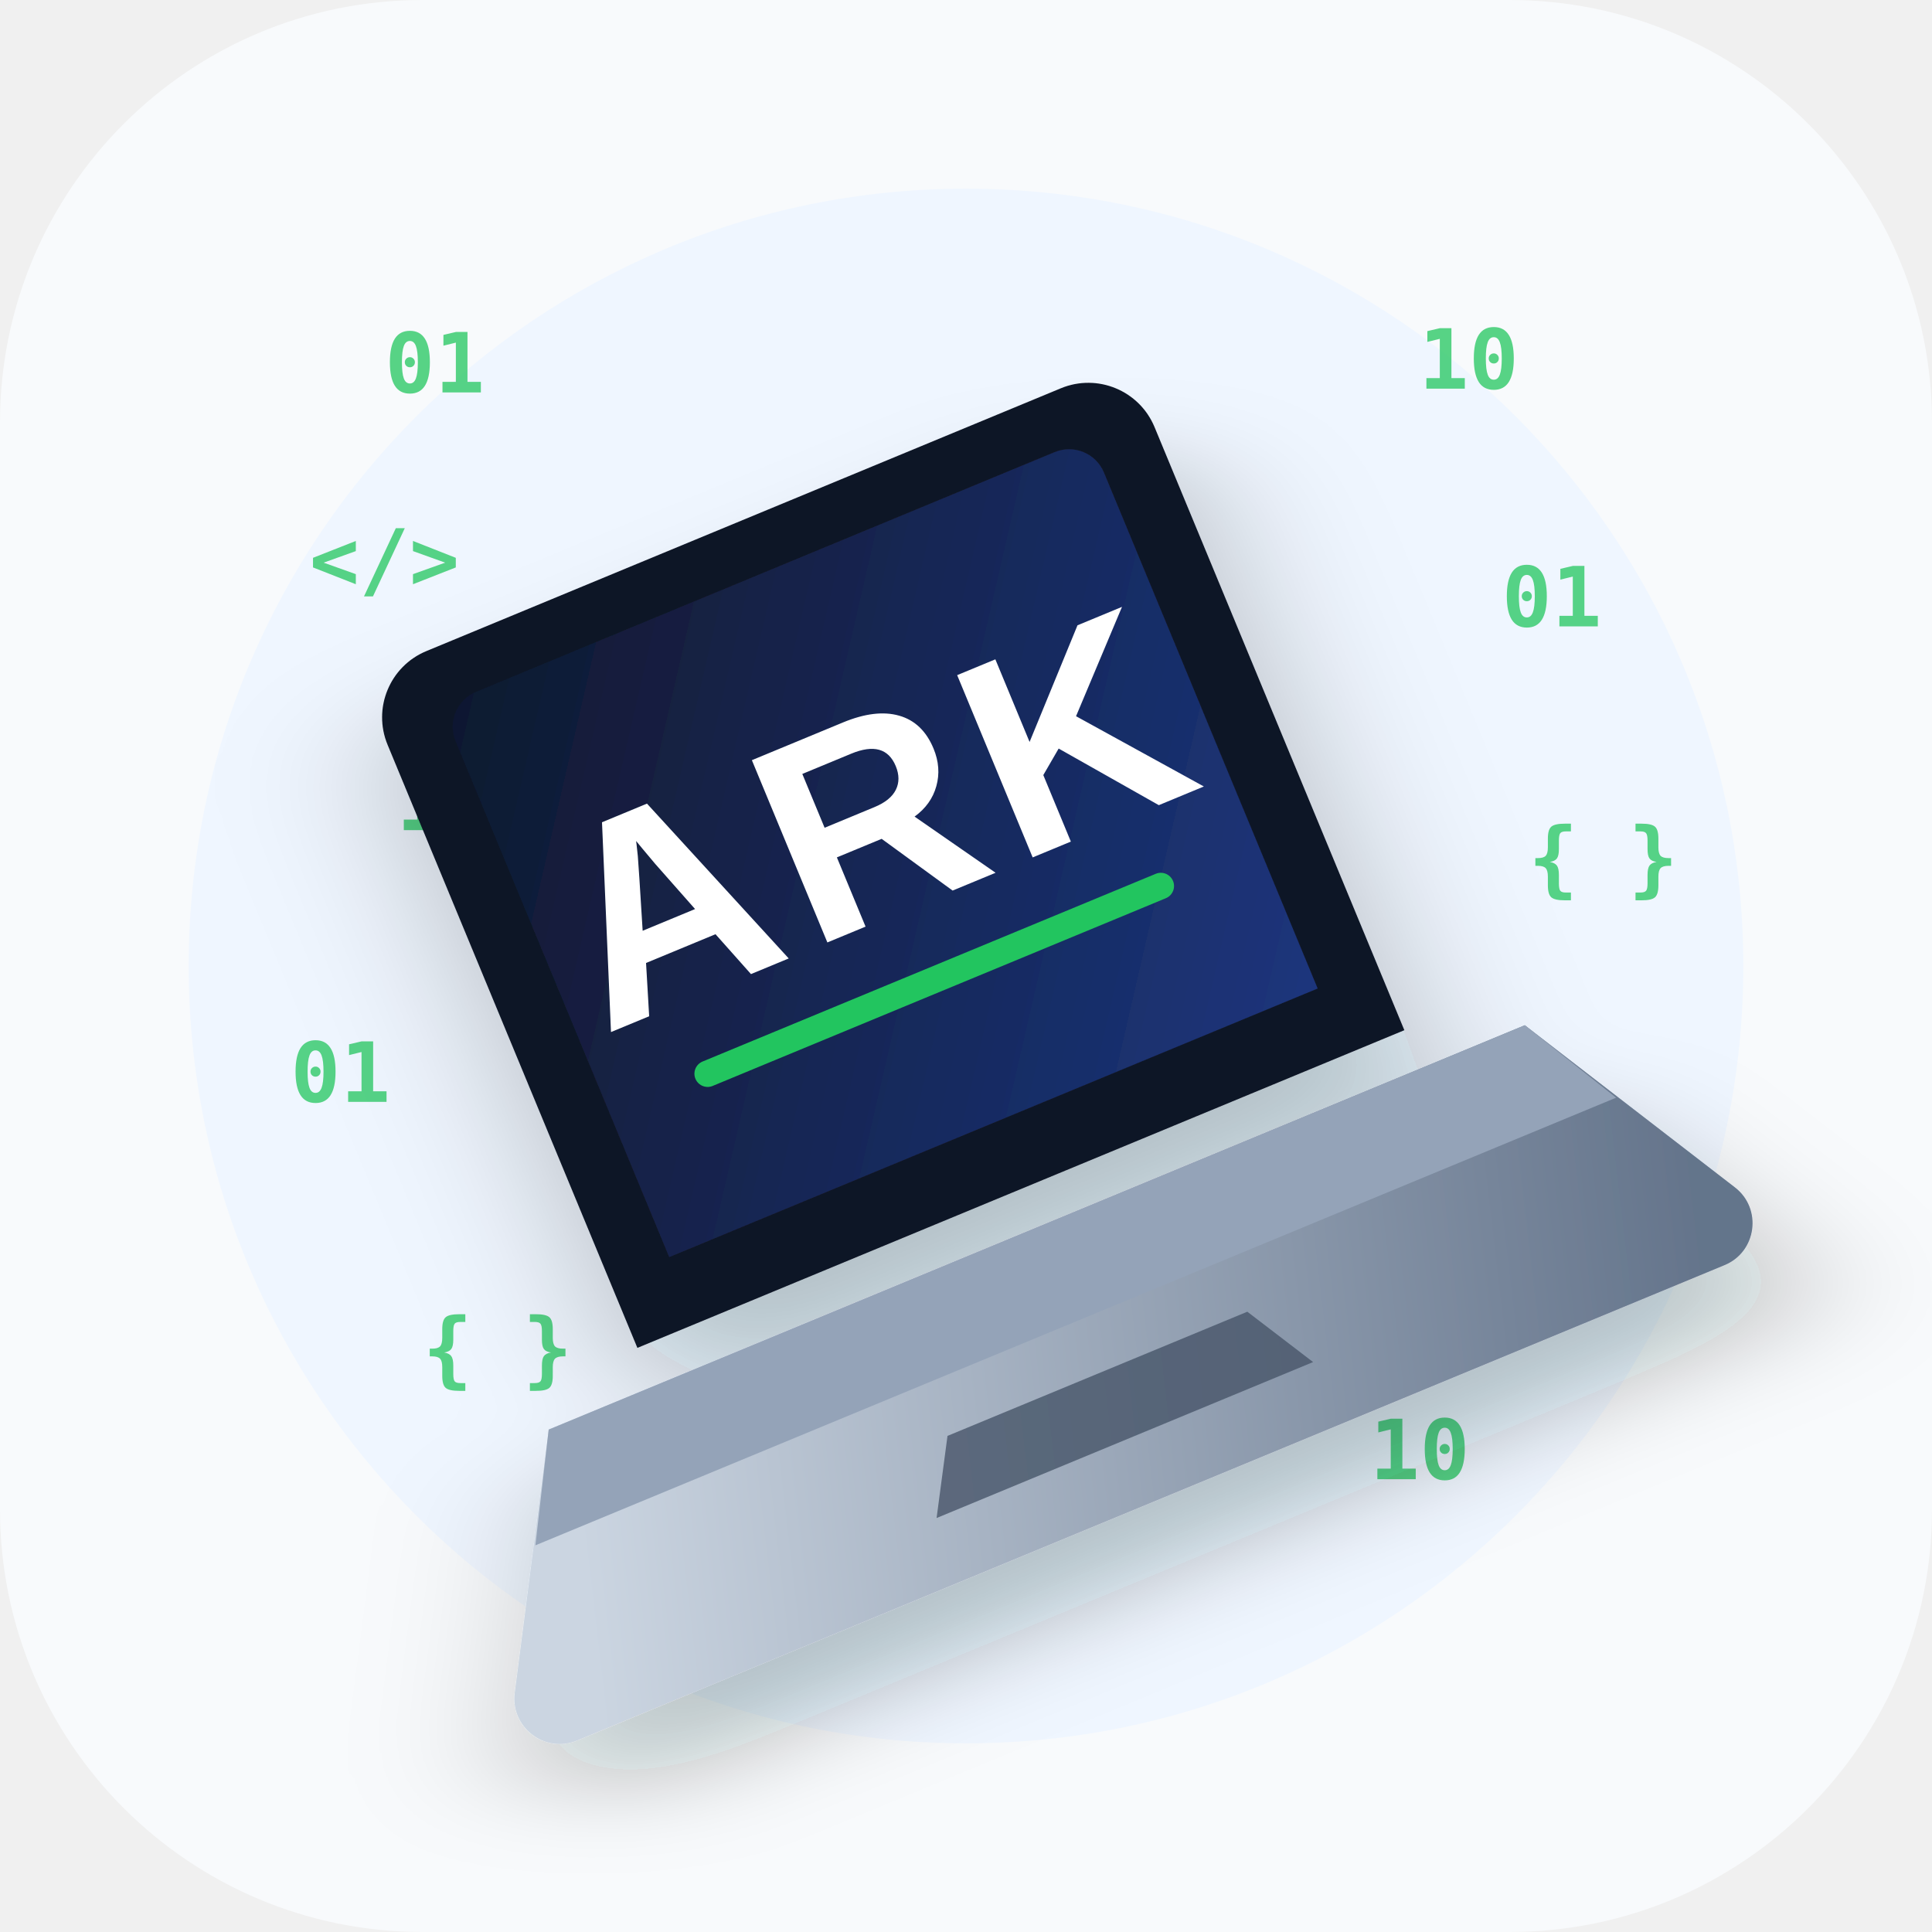
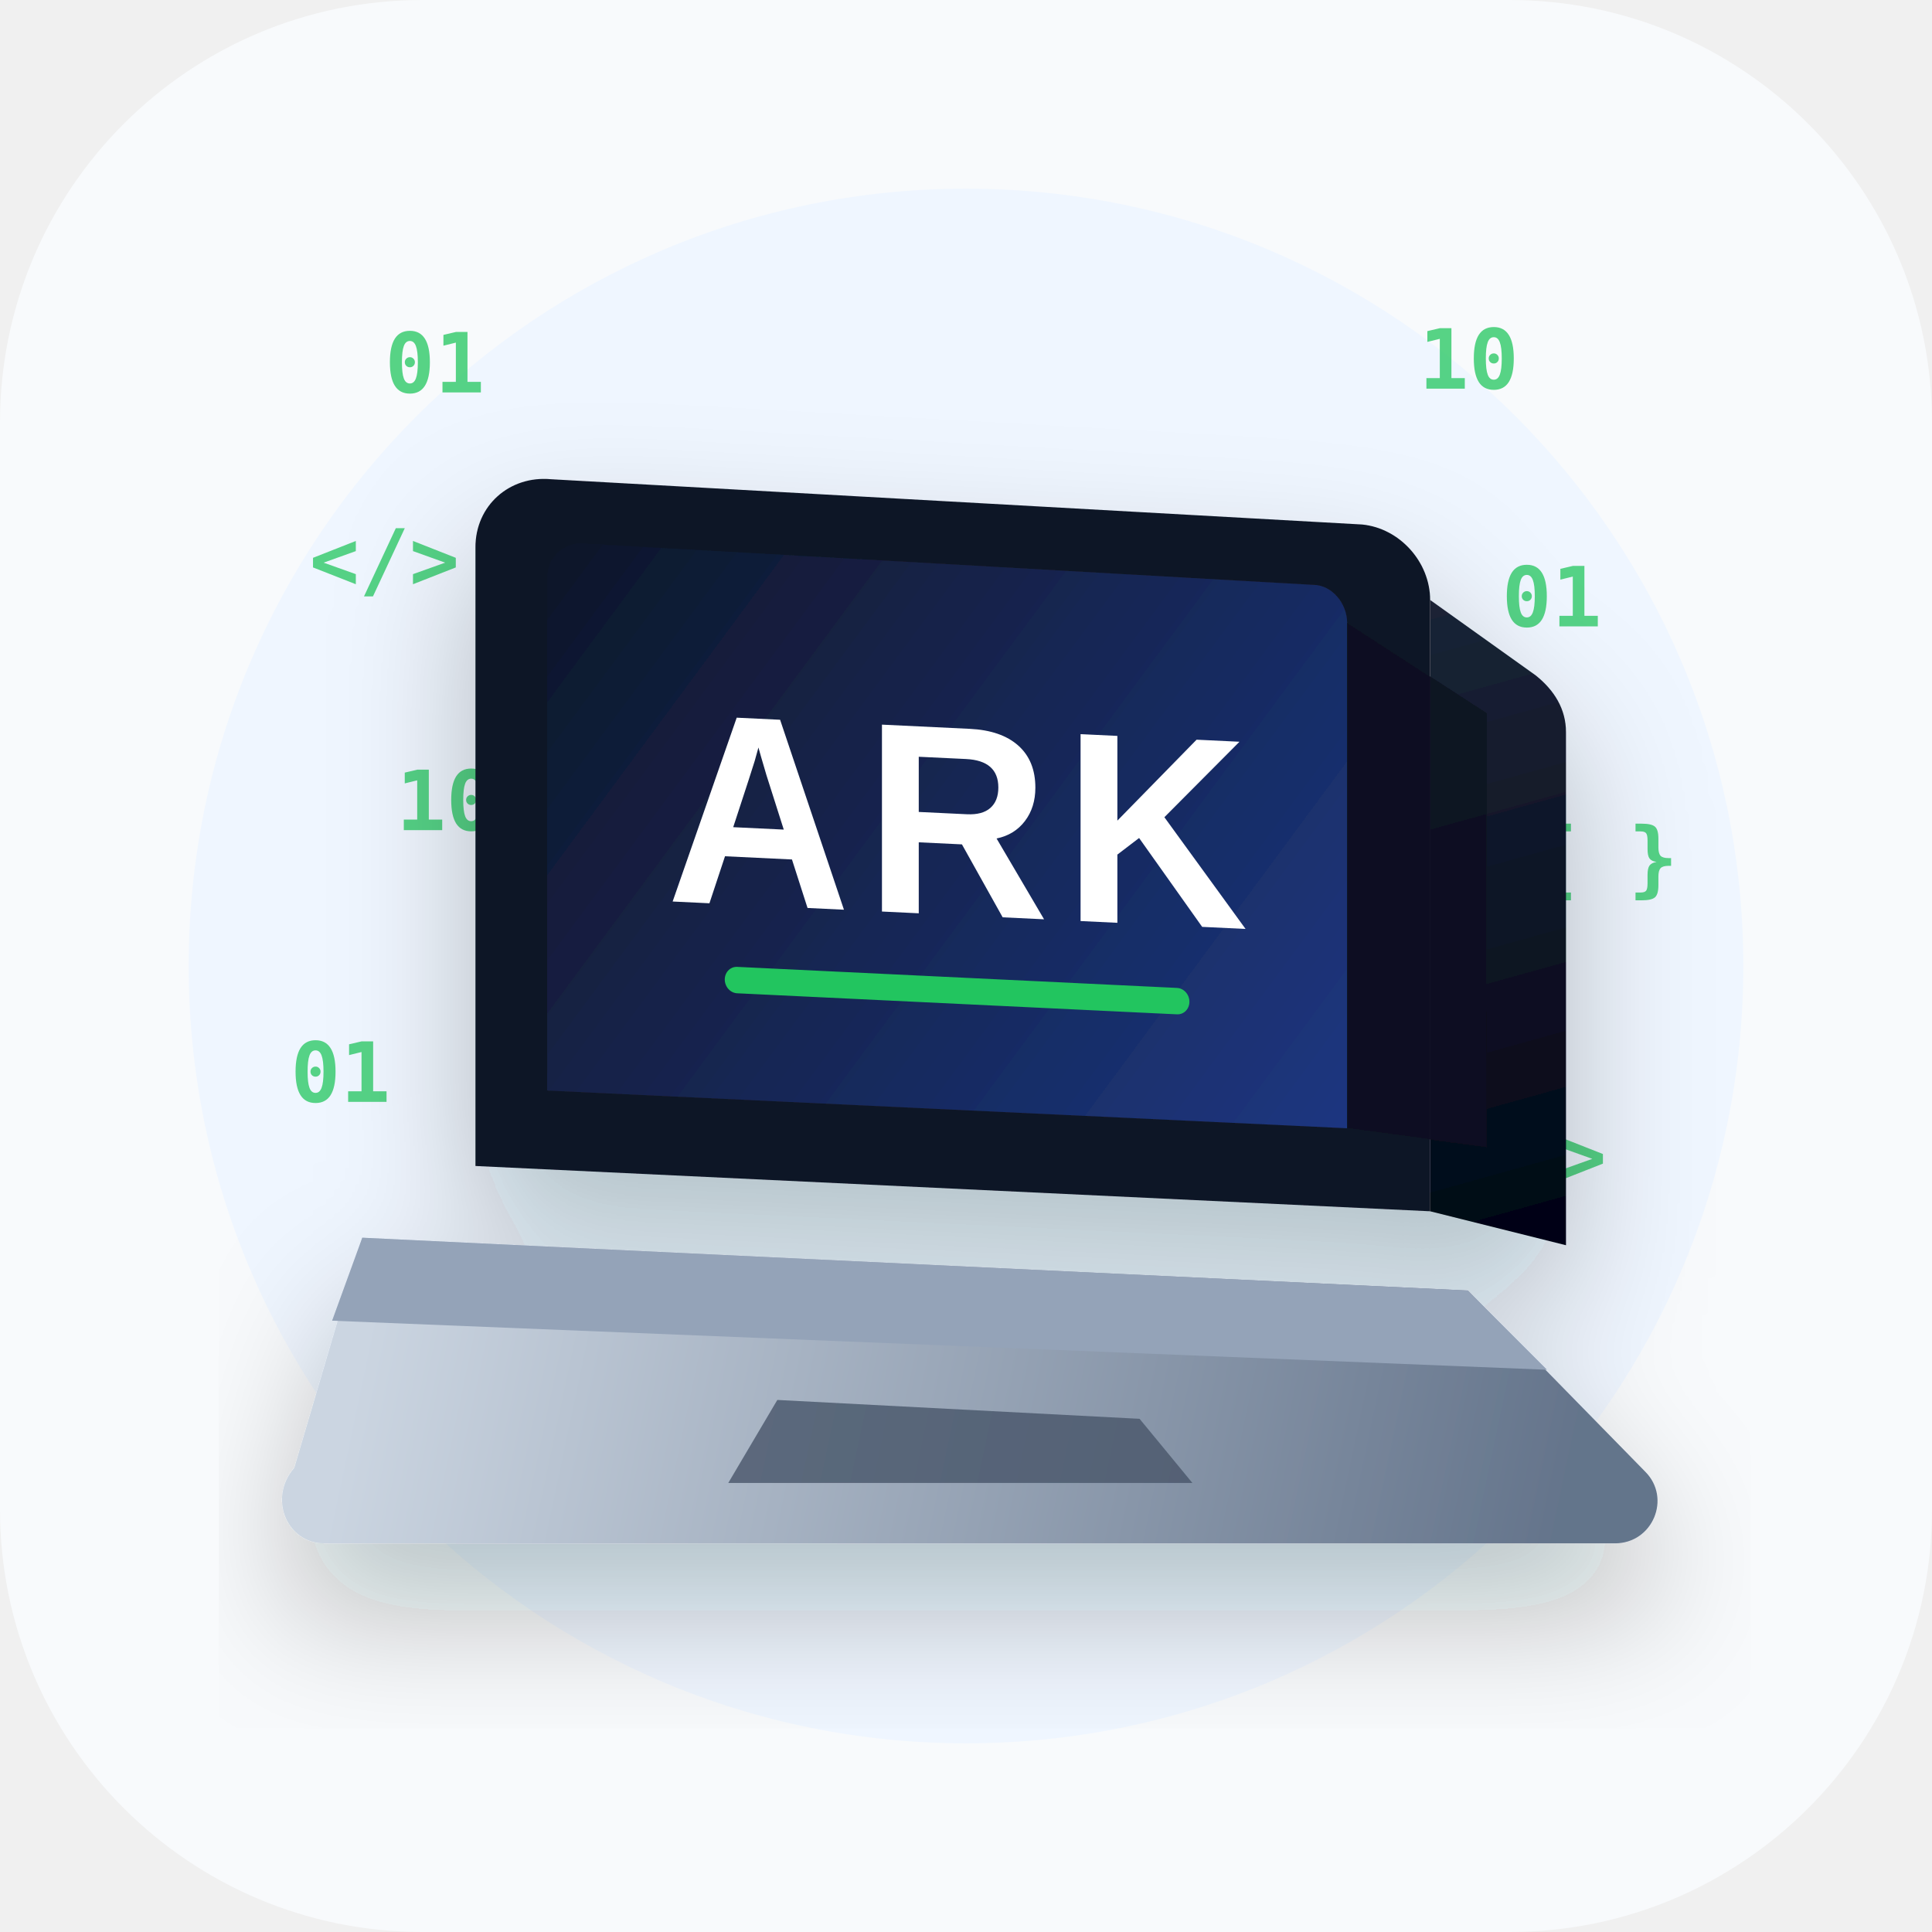
<svg xmlns="http://www.w3.org/2000/svg" width="512" height="512" viewBox="0 0 512 512" fill="none" role="img" aria-labelledby="title desc">
  <defs>
-     <linearGradient id="screenGradient" x1="139" y1="151" x2="383" y2="325" gradientUnits="userSpaceOnUse">
+     <linearGradient id="screenGradient" x1="150" y1="145" x2="380" y2="315" gradientUnits="userSpaceOnUse">
      <stop stop-color="#0F172A" />
      <stop offset="1" stop-color="#1E3A8A" />
    </linearGradient>
-     <linearGradient id="bodyGradient" x1="122" y1="326" x2="415" y2="409" gradientUnits="userSpaceOnUse">
+     <linearGradient id="sideGradient" x1="363" y1="137" x2="414" y2="320" gradientUnits="userSpaceOnUse">
+       <stop stop-color="#1E293B" />
+       <stop offset="1" stop-color="#020617" />
+     </linearGradient>
+     <linearGradient id="bodyGradient" x1="101" y1="335" x2="414" y2="401" gradientUnits="userSpaceOnUse">
      <stop stop-color="#CBD5E1" />
      <stop offset="1" stop-color="#64748B" />
    </linearGradient>
    <filter id="shadow" x="58" y="78" width="406" height="380" filterUnits="userSpaceOnUse" color-interpolation-filters="sRGB">
      <feDropShadow dx="0" dy="18" stdDeviation="18" flood-color="#0F172A" flood-opacity="0.25" />
    </filter>
  </defs>
  <rect width="512" height="512" rx="112" fill="#F8FAFC" />
  <circle cx="256" cy="256" r="206" fill="#EFF6FF" />
  <g opacity="0.75" font-family="monospace" font-size="22" font-weight="700" fill="#22C55E">
    <text x="102" y="104">01</text>
    <text x="376" y="103">10</text>
    <text x="82" y="156">&lt;/&gt;</text>
    <text x="398" y="166">01</text>
    <text x="105" y="220">10</text>
    <text x="405" y="235">{ }</text>
    <text x="77" y="292">01</text>
    <text x="386" y="314">&lt;/&gt;</text>
    <text x="112" y="365">{ }</text>
    <text x="363" y="392">10</text>
  </g>
-   <g filter="url(#shadow)" transform="rotate(-22.5 256 280)">
-     <path d="M146 145C146 134.507 154.507 126 165 126H347C357.493 126 366 134.507 366 145V318H146V145Z" fill="#111827" />
-     <path d="M163 151C163 145.477 167.477 141 173 141H339C344.523 141 349 145.477 349 151V299H163V151Z" fill="url(#screenGradient)" />
-     <path d="M116 329H396L431 390C435.589 397.997 429.812 408 420.593 408H91.407C82.188 408 76.411 397.997 81 390L116 329Z" fill="url(#bodyGradient)" />
-     <path d="M116 329H396L411 356H101L116 329Z" fill="#94A3B8" />
-     <path d="M213 371H299L310 390H202L213 371Z" fill="#475569" opacity="0.8" />
-     <text x="256" y="238" text-anchor="middle" font-family="Arial, Helvetica, sans-serif" font-size="76" font-weight="900" letter-spacing="4" fill="#FFFFFF">ARK</text>
-     <path d="M191 258H321" stroke="#22C55E" stroke-width="7" stroke-linecap="round" />
+   <g filter="url(#shadow)">
+     <path d="M126 145C126 134 135 126 146 127L361 139C371 140 379 149 379 159V321L126 309V145Z" fill="#111827" />
+     <path d="M145 153C145 148 149 144 154 144L348 155C353 155 357 160 357 165V299L145 289V153Z" fill="url(#screenGradient)" />
+     <path d="M379 159L407 179C412 183 415 188 415 194V330L379 321V159Z" fill="url(#sideGradient)" />
+     <path d="M357 165L394 189V304L357 299V165Z" fill="#0B1120" opacity="0.9" />
+     <path d="M96 328L389 342L436 390C443 397 438 409 428 409H86C76 409 71 397 78 389L96 328Z" fill="url(#bodyGradient)" />
+     <path d="M96 328L389 342L410 363L88 350L96 328Z" fill="#94A3B8" />
+     <path d="M206 371L302 376L316 393H193L206 371Z" fill="#475569" opacity="0.8" />
+     <g transform="matrix(0.94 0.045 0 1 13 -4)">
+       <text x="256" y="235" text-anchor="middle" font-family="Arial, Helvetica, sans-serif" font-size="72" font-weight="900" letter-spacing="4" fill="#FFFFFF">ARK</text>
+       <path d="M194 255H318" stroke="#22C55E" stroke-width="7" stroke-linecap="round" />
+     </g>
  </g>
</svg>
